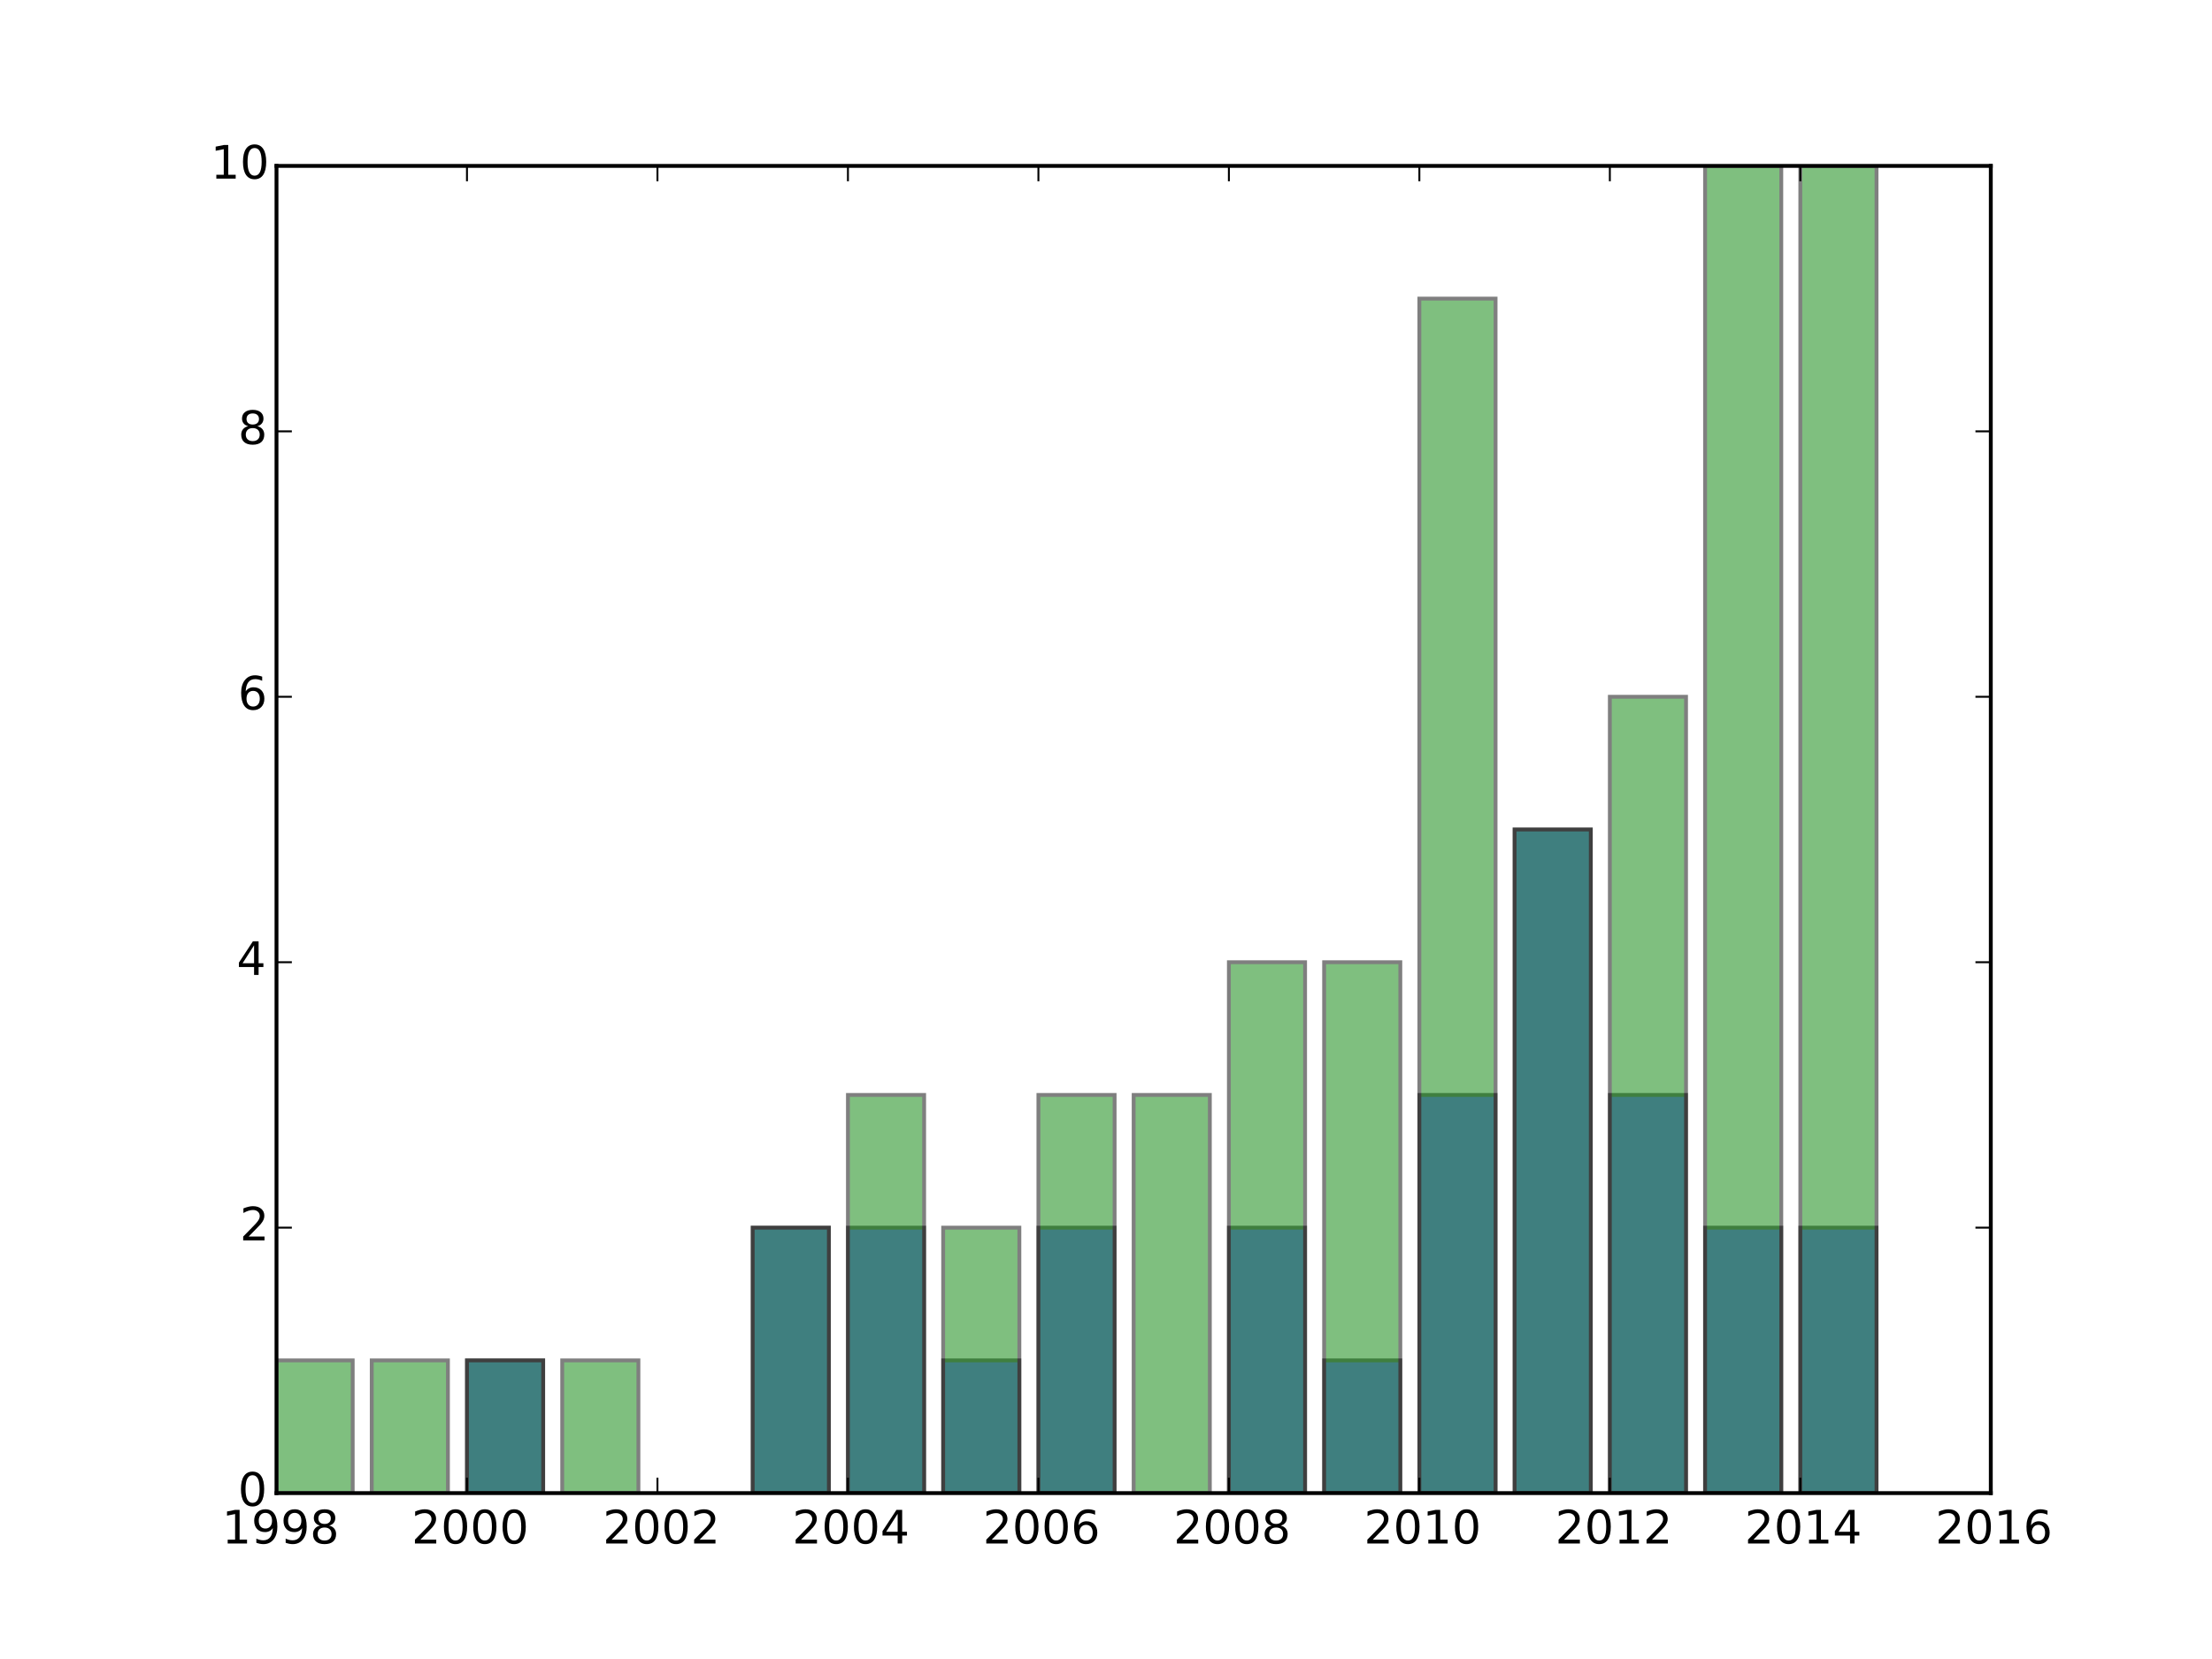
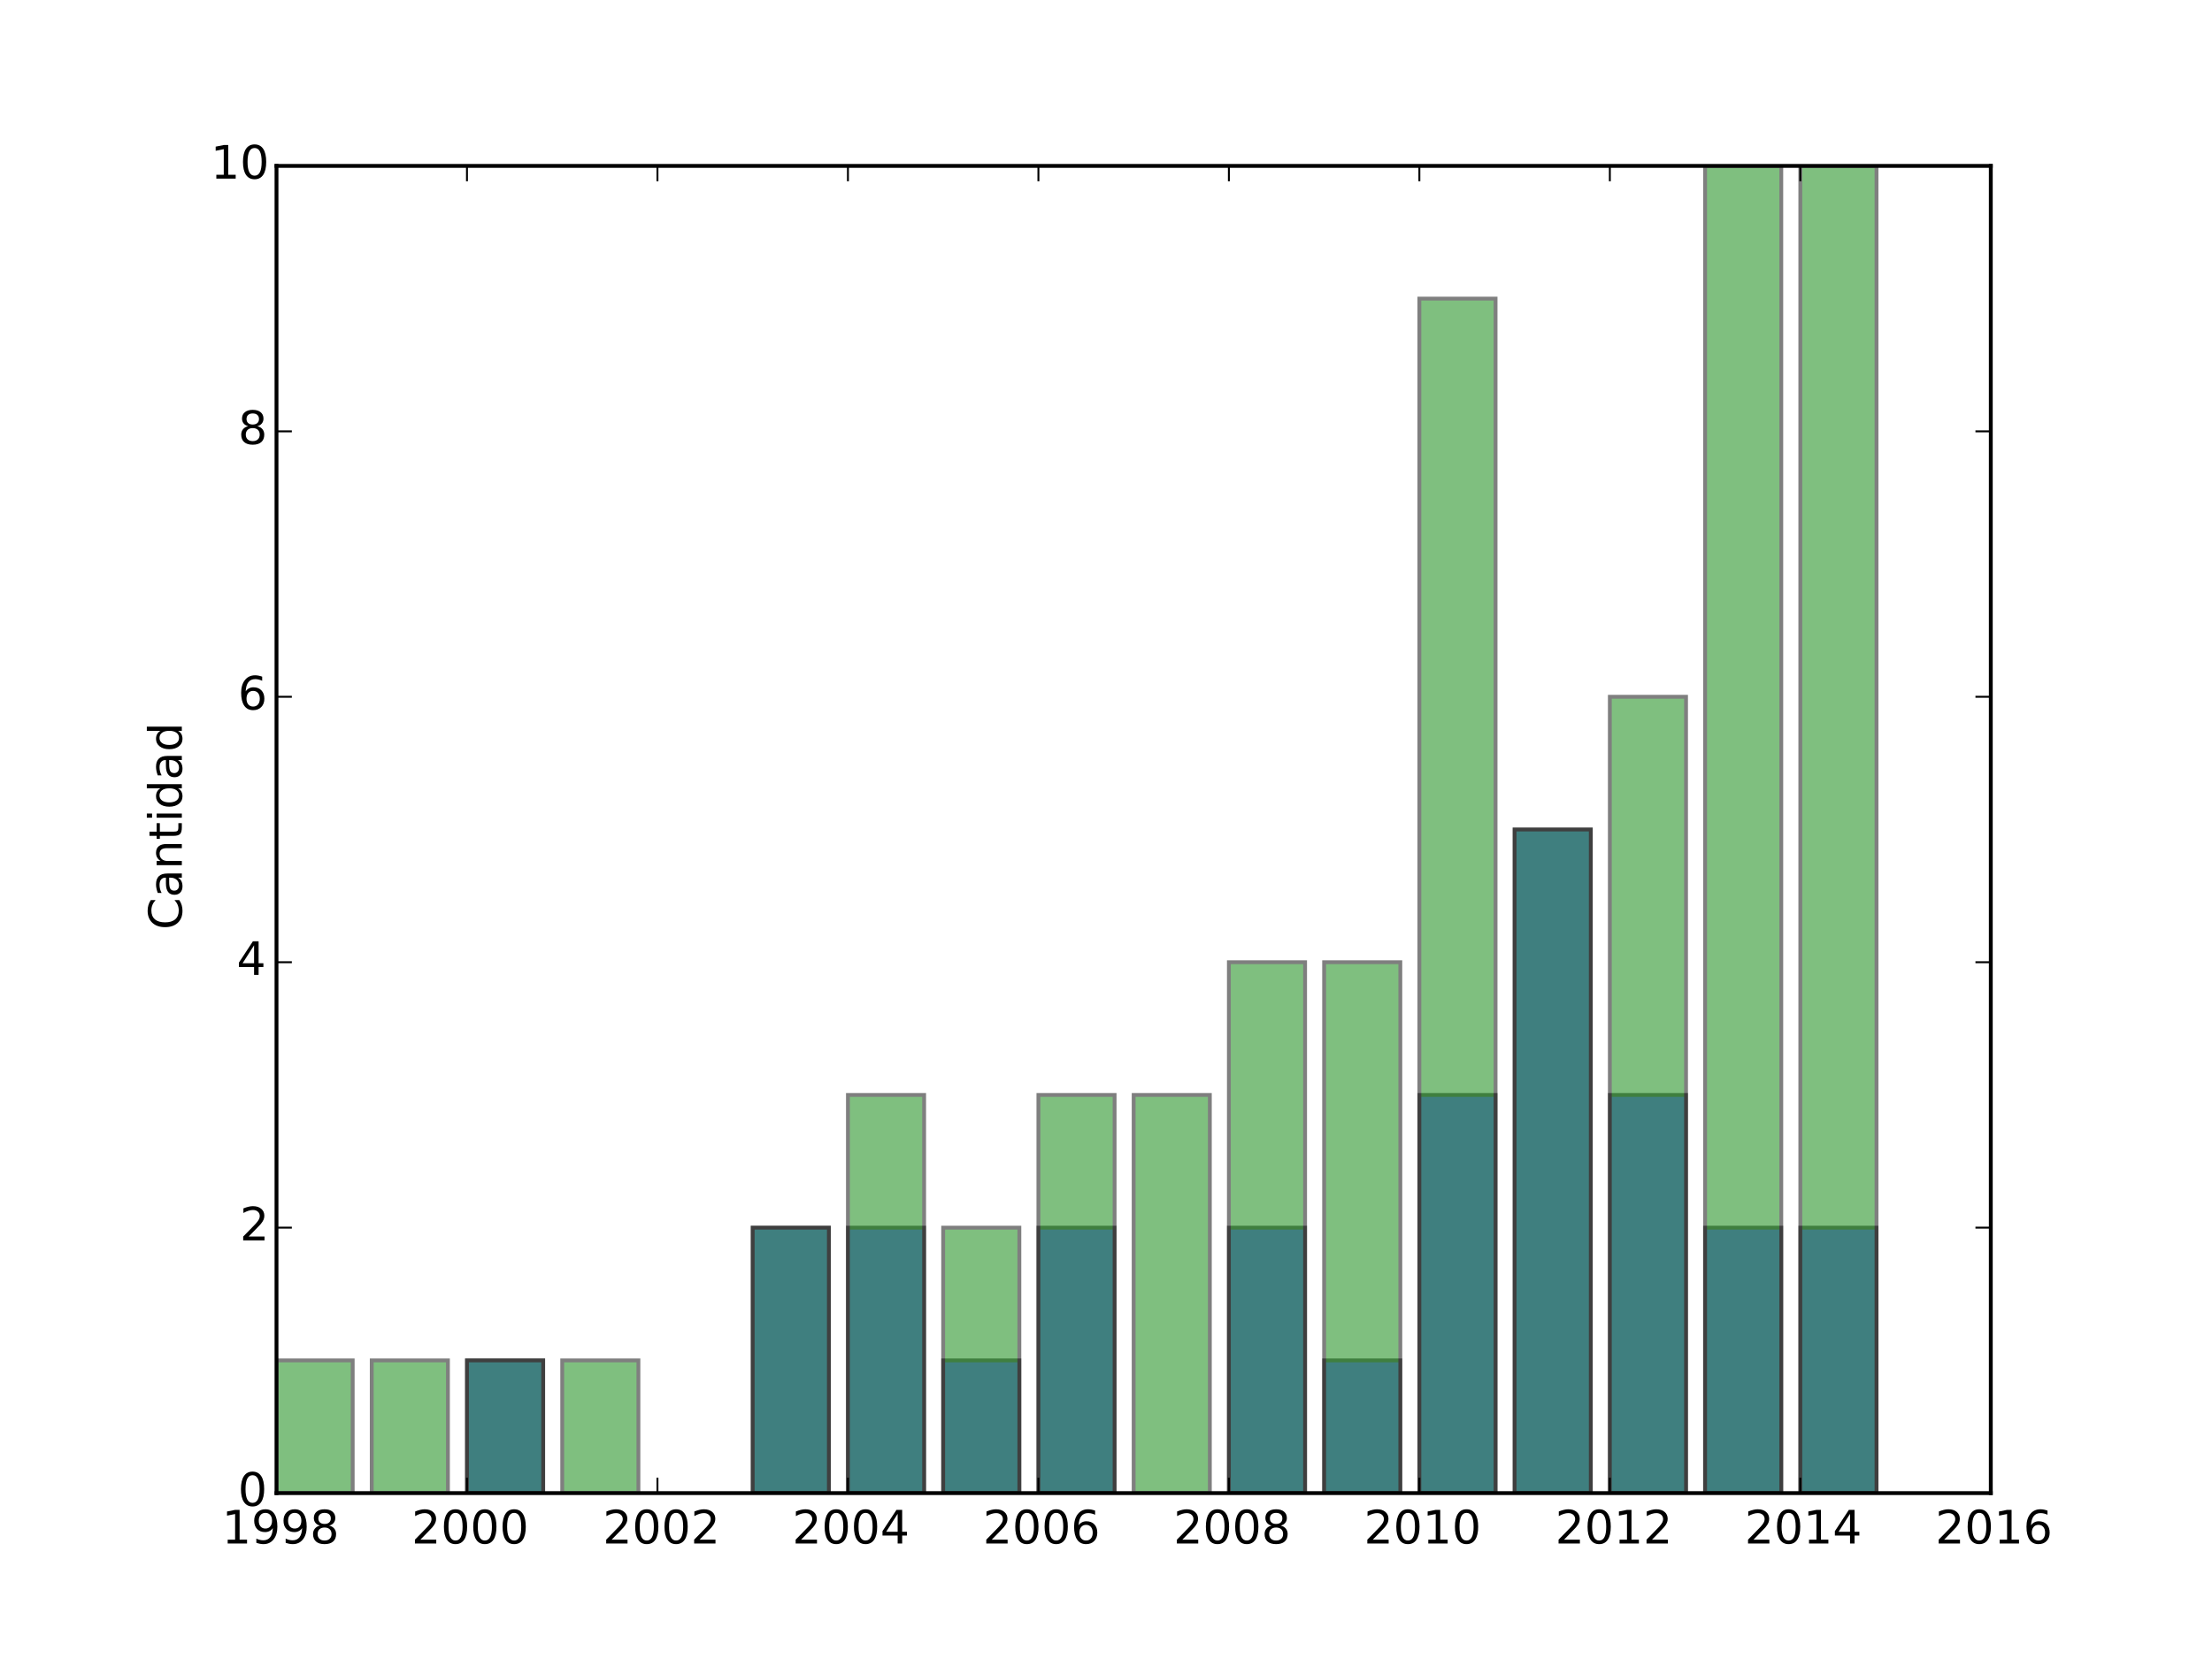
<svg xmlns="http://www.w3.org/2000/svg" xmlns:xlink="http://www.w3.org/1999/xlink" height="432pt" version="1.1" viewBox="0 0 576 432" width="576pt">
  <defs>
    <style type="text/css">
*{stroke-linecap:butt;stroke-linejoin:round;}
  </style>
  </defs>
  <g id="figure_1">
    <g id="patch_1">
      <path d=" M0 432 L576 432 L576 0 L0 0 z " style="fill:#ffffff;" />
    </g>
    <g id="axes_1">
      <g id="patch_2">
        <path d=" M72 388.8 L518.4 388.8 L518.4 43.2 L72 43.2 z " style="fill:#ffffff;" />
      </g>
      <g id="patch_3">
        <path clip-path="url(#p7ff5b81e1d)" d=" M121.6 388.8 L141.44 388.8 L141.44 354.24 L121.6 354.24 z " style="fill:#0000ff;opacity:0.5;stroke:#000000;stroke-linejoin:miter;" />
      </g>
      <g id="patch_4">
        <path clip-path="url(#p7ff5b81e1d)" d=" M196 388.8 L215.84 388.8 L215.84 319.68 L196 319.68 z " style="fill:#0000ff;opacity:0.5;stroke:#000000;stroke-linejoin:miter;" />
      </g>
      <g id="patch_5">
        <path clip-path="url(#p7ff5b81e1d)" d=" M220.8 388.8 L240.64 388.8 L240.64 319.68 L220.8 319.68 z " style="fill:#0000ff;opacity:0.5;stroke:#000000;stroke-linejoin:miter;" />
      </g>
      <g id="patch_6">
        <path clip-path="url(#p7ff5b81e1d)" d=" M245.6 388.8 L265.44 388.8 L265.44 354.24 L245.6 354.24 z " style="fill:#0000ff;opacity:0.5;stroke:#000000;stroke-linejoin:miter;" />
      </g>
      <g id="patch_7">
        <path clip-path="url(#p7ff5b81e1d)" d=" M270.4 388.8 L290.24 388.8 L290.24 319.68 L270.4 319.68 z " style="fill:#0000ff;opacity:0.5;stroke:#000000;stroke-linejoin:miter;" />
      </g>
      <g id="patch_8">
        <path clip-path="url(#p7ff5b81e1d)" d=" M320 388.8 L339.84 388.8 L339.84 319.68 L320 319.68 z " style="fill:#0000ff;opacity:0.5;stroke:#000000;stroke-linejoin:miter;" />
      </g>
      <g id="patch_9">
        <path clip-path="url(#p7ff5b81e1d)" d=" M344.8 388.8 L364.64 388.8 L364.64 354.24 L344.8 354.24 z " style="fill:#0000ff;opacity:0.5;stroke:#000000;stroke-linejoin:miter;" />
      </g>
      <g id="patch_10">
        <path clip-path="url(#p7ff5b81e1d)" d=" M369.6 388.8 L389.44 388.8 L389.44 285.12 L369.6 285.12 z " style="fill:#0000ff;opacity:0.5;stroke:#000000;stroke-linejoin:miter;" />
      </g>
      <g id="patch_11">
        <path clip-path="url(#p7ff5b81e1d)" d=" M394.4 388.8 L414.24 388.8 L414.24 216 L394.4 216 z " style="fill:#0000ff;opacity:0.5;stroke:#000000;stroke-linejoin:miter;" />
      </g>
      <g id="patch_12">
        <path clip-path="url(#p7ff5b81e1d)" d=" M419.2 388.8 L439.04 388.8 L439.04 285.12 L419.2 285.12 z " style="fill:#0000ff;opacity:0.5;stroke:#000000;stroke-linejoin:miter;" />
      </g>
      <g id="patch_13">
        <path clip-path="url(#p7ff5b81e1d)" d=" M444 388.8 L463.84 388.8 L463.84 319.68 L444 319.68 z " style="fill:#0000ff;opacity:0.5;stroke:#000000;stroke-linejoin:miter;" />
      </g>
      <g id="patch_14">
        <path clip-path="url(#p7ff5b81e1d)" d=" M468.8 388.8 L488.64 388.8 L488.64 319.68 L468.8 319.68 z " style="fill:#0000ff;opacity:0.5;stroke:#000000;stroke-linejoin:miter;" />
      </g>
      <g id="patch_15">
        <path clip-path="url(#p7ff5b81e1d)" d=" M72 388.8 L91.84 388.8 L91.84 354.24 L72 354.24 z " style="fill:#008000;opacity:0.5;stroke:#000000;stroke-linejoin:miter;" />
      </g>
      <g id="patch_16">
        <path clip-path="url(#p7ff5b81e1d)" d=" M96.8 388.8 L116.64 388.8 L116.64 354.24 L96.8 354.24 z " style="fill:#008000;opacity:0.5;stroke:#000000;stroke-linejoin:miter;" />
      </g>
      <g id="patch_17">
        <path clip-path="url(#p7ff5b81e1d)" d=" M121.6 388.8 L141.44 388.8 L141.44 354.24 L121.6 354.24 z " style="fill:#008000;opacity:0.5;stroke:#000000;stroke-linejoin:miter;" />
      </g>
      <g id="patch_18">
        <path clip-path="url(#p7ff5b81e1d)" d=" M146.4 388.8 L166.24 388.8 L166.24 354.24 L146.4 354.24 z " style="fill:#008000;opacity:0.5;stroke:#000000;stroke-linejoin:miter;" />
      </g>
      <g id="patch_19">
        <path clip-path="url(#p7ff5b81e1d)" d=" M196 388.8 L215.84 388.8 L215.84 319.68 L196 319.68 z " style="fill:#008000;opacity:0.5;stroke:#000000;stroke-linejoin:miter;" />
      </g>
      <g id="patch_20">
        <path clip-path="url(#p7ff5b81e1d)" d=" M220.8 388.8 L240.64 388.8 L240.64 285.12 L220.8 285.12 z " style="fill:#008000;opacity:0.5;stroke:#000000;stroke-linejoin:miter;" />
      </g>
      <g id="patch_21">
        <path clip-path="url(#p7ff5b81e1d)" d=" M245.6 388.8 L265.44 388.8 L265.44 319.68 L245.6 319.68 z " style="fill:#008000;opacity:0.5;stroke:#000000;stroke-linejoin:miter;" />
      </g>
      <g id="patch_22">
        <path clip-path="url(#p7ff5b81e1d)" d=" M270.4 388.8 L290.24 388.8 L290.24 285.12 L270.4 285.12 z " style="fill:#008000;opacity:0.5;stroke:#000000;stroke-linejoin:miter;" />
      </g>
      <g id="patch_23">
        <path clip-path="url(#p7ff5b81e1d)" d=" M295.2 388.8 L315.04 388.8 L315.04 285.12 L295.2 285.12 z " style="fill:#008000;opacity:0.5;stroke:#000000;stroke-linejoin:miter;" />
      </g>
      <g id="patch_24">
        <path clip-path="url(#p7ff5b81e1d)" d=" M320 388.8 L339.84 388.8 L339.84 250.56 L320 250.56 z " style="fill:#008000;opacity:0.5;stroke:#000000;stroke-linejoin:miter;" />
      </g>
      <g id="patch_25">
        <path clip-path="url(#p7ff5b81e1d)" d=" M344.8 388.8 L364.64 388.8 L364.64 250.56 L344.8 250.56 z " style="fill:#008000;opacity:0.5;stroke:#000000;stroke-linejoin:miter;" />
      </g>
      <g id="patch_26">
        <path clip-path="url(#p7ff5b81e1d)" d=" M369.6 388.8 L389.44 388.8 L389.44 77.76 L369.6 77.76 z " style="fill:#008000;opacity:0.5;stroke:#000000;stroke-linejoin:miter;" />
      </g>
      <g id="patch_27">
        <path clip-path="url(#p7ff5b81e1d)" d=" M394.4 388.8 L414.24 388.8 L414.24 216 L394.4 216 z " style="fill:#008000;opacity:0.5;stroke:#000000;stroke-linejoin:miter;" />
      </g>
      <g id="patch_28">
        <path clip-path="url(#p7ff5b81e1d)" d=" M419.2 388.8 L439.04 388.8 L439.04 181.44 L419.2 181.44 z " style="fill:#008000;opacity:0.5;stroke:#000000;stroke-linejoin:miter;" />
      </g>
      <g id="patch_29">
        <path clip-path="url(#p7ff5b81e1d)" d=" M444 388.8 L463.84 388.8 L463.84 43.2 L444 43.2 z " style="fill:#008000;opacity:0.5;stroke:#000000;stroke-linejoin:miter;" />
      </g>
      <g id="patch_30">
        <path clip-path="url(#p7ff5b81e1d)" d=" M468.8 388.8 L488.64 388.8 L488.64 43.2 L468.8 43.2 z " style="fill:#008000;opacity:0.5;stroke:#000000;stroke-linejoin:miter;" />
      </g>
      <g id="patch_31">
        <path d=" M72 388.8 L518.4 388.8" style="fill:none;stroke:#000000;stroke-linecap:square;stroke-linejoin:miter;" />
      </g>
      <g id="patch_32">
+         <path d=" M518.4 388.8 L518.4 43.2" style="fill:none;stroke:#000000;stroke-linecap:square;stroke-linejoin:miter;" />
+       </g>
+       <g id="patch_33">
        <path d=" M72 388.8 L72 43.2" style="fill:none;stroke:#000000;stroke-linecap:square;stroke-linejoin:miter;" />
-       </g>
-       <g id="patch_33">
-         <path d=" M518.4 388.8 L518.4 43.2" style="fill:none;stroke:#000000;stroke-linecap:square;stroke-linejoin:miter;" />
      </g>
      <g id="patch_34">
        <path d=" M72 43.2 L518.4 43.2" style="fill:none;stroke:#000000;stroke-linecap:square;stroke-linejoin:miter;" />
      </g>
      <g id="matplotlib.axis_1">
        <g id="xtick_1">
          <g id="line2d_1">
            <defs>
              <path d=" M0 0 L0 -4" id="mc7db9fdffb" style="stroke:#000000;stroke-width:0.5;" />
            </defs>
            <g>
              <use style="stroke:#000000;stroke-width:0.5;" x="72.0" xlink:href="#mc7db9fdffb" y="388.8" />
            </g>
          </g>
          <g id="line2d_2">
            <defs>
              <path d=" M0 0 L0 4" id="m5a7d422ac3" style="stroke:#000000;stroke-width:0.5;" />
            </defs>
            <g>
              <use style="stroke:#000000;stroke-width:0.5;" x="72.0" xlink:href="#m5a7d422ac3" y="43.2" />
            </g>
          </g>
          <g id="text_1">
            <defs>
+               <path d=" M31.781 34.625 Q24.75 34.625 20.719 30.859 Q16.703 27.094 16.703 20.516 Q16.703 13.922 20.719 10.156 Q24.75 6.391 31.781 6.391 Q38.812 6.391 42.859 10.172 Q46.922 13.969 46.922 20.516 Q46.922 27.094 42.891 30.859 Q38.875 34.625 31.781 34.625 M21.922 38.812 Q15.578 40.375 12.031 44.719 Q8.5 49.078 8.5 55.328 Q8.5 64.062 14.719 69.141 Q20.953 74.219 31.781 74.219 Q42.672 74.219 48.875 69.141 Q55.078 64.062 55.078 55.328 Q55.078 49.078 51.531 44.719 Q48 40.375 41.703 38.812 Q48.828 37.156 52.797 32.312 Q56.781 27.484 56.781 20.516 Q56.781 9.906 50.312 4.234 Q43.844 -1.422 31.781 -1.422 Q19.734 -1.422 13.25 4.234 Q6.781 9.906 6.781 20.516 Q6.781 27.484 10.781 32.312 Q14.797 37.156 21.922 38.812 M18.312 54.391 Q18.312 48.734 21.844 45.562 Q25.391 42.391 31.781 42.391 Q38.141 42.391 41.719 45.562 Q45.312 48.734 45.312 54.391 Q45.312 60.062 41.719 63.234 Q38.141 66.406 31.781 66.406 Q25.391 66.406 21.844 63.234 Q18.312 60.062 18.312 54.391" id="BitstreamVeraSans-Roman-38" />
+               <path d=" M10.984 1.516 L10.984 10.5 Q14.703 8.734 18.5 7.812 Q22.312 6.891 25.984 6.891 Q35.75 6.891 40.891 13.453 Q46.047 20.016 46.781 33.406 Q43.953 29.203 39.594 26.953 Q35.25 24.703 29.984 24.703 Q19.047 24.703 12.672 31.312 Q6.297 37.938 6.297 49.422 Q6.297 60.641 12.938 67.422 Q19.578 74.219 30.609 74.219 Q43.266 74.219 49.922 64.516 Q56.594 54.828 56.594 36.375 Q56.594 19.141 48.406 8.859 Q40.234 -1.422 26.422 -1.422 Q22.703 -1.422 18.891 -0.688 Q15.094 0.047 10.984 1.516 M30.609 32.422 Q37.25 32.422 41.125 36.953 Q45.016 41.5 45.016 49.422 Q45.016 57.281 41.125 61.844 Q37.25 66.406 30.609 66.406 Q23.969 66.406 20.094 61.844 Q16.219 57.281 16.219 49.422 Q16.219 41.5 20.094 36.953 Q23.969 32.422 30.609 32.422" id="BitstreamVeraSans-Roman-39" />
              <path d=" M12.406 8.297 L28.516 8.297 L28.516 63.922 L10.984 60.406 L10.984 69.391 L28.422 72.906 L38.281 72.906 L38.281 8.297 L54.391 8.297 L54.391 0 L12.406 0 z " id="BitstreamVeraSans-Roman-31" />
-               <path d=" M10.984 1.516 L10.984 10.5 Q14.703 8.734 18.5 7.812 Q22.312 6.891 25.984 6.891 Q35.75 6.891 40.891 13.453 Q46.047 20.016 46.781 33.406 Q43.953 29.203 39.594 26.953 Q35.25 24.703 29.984 24.703 Q19.047 24.703 12.672 31.312 Q6.297 37.938 6.297 49.422 Q6.297 60.641 12.938 67.422 Q19.578 74.219 30.609 74.219 Q43.266 74.219 49.922 64.516 Q56.594 54.828 56.594 36.375 Q56.594 19.141 48.406 8.859 Q40.234 -1.422 26.422 -1.422 Q22.703 -1.422 18.891 -0.688 Q15.094 0.047 10.984 1.516 M30.609 32.422 Q37.25 32.422 41.125 36.953 Q45.016 41.5 45.016 49.422 Q45.016 57.281 41.125 61.844 Q37.25 66.406 30.609 66.406 Q23.969 66.406 20.094 61.844 Q16.219 57.281 16.219 49.422 Q16.219 41.5 20.094 36.953 Q23.969 32.422 30.609 32.422" id="BitstreamVeraSans-Roman-39" />
-               <path d=" M31.781 34.625 Q24.75 34.625 20.719 30.859 Q16.703 27.094 16.703 20.516 Q16.703 13.922 20.719 10.156 Q24.75 6.391 31.781 6.391 Q38.812 6.391 42.859 10.172 Q46.922 13.969 46.922 20.516 Q46.922 27.094 42.891 30.859 Q38.875 34.625 31.781 34.625 M21.922 38.812 Q15.578 40.375 12.031 44.719 Q8.5 49.078 8.5 55.328 Q8.5 64.062 14.719 69.141 Q20.953 74.219 31.781 74.219 Q42.672 74.219 48.875 69.141 Q55.078 64.062 55.078 55.328 Q55.078 49.078 51.531 44.719 Q48 40.375 41.703 38.812 Q48.828 37.156 52.797 32.312 Q56.781 27.484 56.781 20.516 Q56.781 9.906 50.312 4.234 Q43.844 -1.422 31.781 -1.422 Q19.734 -1.422 13.25 4.234 Q6.781 9.906 6.781 20.516 Q6.781 27.484 10.781 32.312 Q14.797 37.156 21.922 38.812 M18.312 54.391 Q18.312 48.734 21.844 45.562 Q25.391 42.391 31.781 42.391 Q38.141 42.391 41.719 45.562 Q45.312 48.734 45.312 54.391 Q45.312 60.062 41.719 63.234 Q38.141 66.406 31.781 66.406 Q25.391 66.406 21.844 63.234 Q18.312 60.062 18.312 54.391" id="BitstreamVeraSans-Roman-38" />
            </defs>
            <g transform="translate(57.79969 401.9181)scale(0.12 -0.12)">
              <use xlink:href="#BitstreamVeraSans-Roman-31" />
              <use x="63.623" xlink:href="#BitstreamVeraSans-Roman-39" />
              <use x="127.246" xlink:href="#BitstreamVeraSans-Roman-39" />
              <use x="190.869" xlink:href="#BitstreamVeraSans-Roman-38" />
            </g>
          </g>
        </g>
        <g id="xtick_2">
          <g id="line2d_3">
            <g>
              <use style="stroke:#000000;stroke-width:0.5;" x="121.6" xlink:href="#mc7db9fdffb" y="388.8" />
            </g>
          </g>
          <g id="line2d_4">
            <g>
              <use style="stroke:#000000;stroke-width:0.5;" x="121.6" xlink:href="#m5a7d422ac3" y="43.2" />
            </g>
          </g>
          <g id="text_2">
            <defs>
              <path d=" M19.188 8.297 L53.609 8.297 L53.609 0 L7.328 0 L7.328 8.297 Q12.938 14.109 22.625 23.891 Q32.328 33.688 34.812 36.531 Q39.547 41.844 41.422 45.531 Q43.312 49.219 43.312 52.781 Q43.312 58.594 39.234 62.25 Q35.156 65.922 28.609 65.922 Q23.969 65.922 18.812 64.312 Q13.672 62.703 7.812 59.422 L7.812 69.391 Q13.766 71.781 18.938 73 Q24.125 74.219 28.422 74.219 Q39.75 74.219 46.484 68.547 Q53.219 62.891 53.219 53.422 Q53.219 48.922 51.531 44.891 Q49.859 40.875 45.406 35.406 Q44.188 33.984 37.641 27.219 Q31.109 20.453 19.188 8.297" id="BitstreamVeraSans-Roman-32" />
              <path d=" M31.781 66.406 Q24.172 66.406 20.328 58.906 Q16.5 51.422 16.5 36.375 Q16.5 21.391 20.328 13.891 Q24.172 6.391 31.781 6.391 Q39.453 6.391 43.281 13.891 Q47.125 21.391 47.125 36.375 Q47.125 51.422 43.281 58.906 Q39.453 66.406 31.781 66.406 M31.781 74.219 Q44.047 74.219 50.516 64.516 Q56.984 54.828 56.984 36.375 Q56.984 17.969 50.516 8.266 Q44.047 -1.422 31.781 -1.422 Q19.531 -1.422 13.062 8.266 Q6.594 17.969 6.594 36.375 Q6.594 54.828 13.062 64.516 Q19.531 74.219 31.781 74.219" id="BitstreamVeraSans-Roman-30" />
            </defs>
            <g transform="translate(107.1681 401.9181)scale(0.12 -0.12)">
              <use xlink:href="#BitstreamVeraSans-Roman-32" />
              <use x="63.623" xlink:href="#BitstreamVeraSans-Roman-30" />
              <use x="127.246" xlink:href="#BitstreamVeraSans-Roman-30" />
              <use x="190.869" xlink:href="#BitstreamVeraSans-Roman-30" />
            </g>
          </g>
        </g>
        <g id="xtick_3">
          <g id="line2d_5">
            <g>
              <use style="stroke:#000000;stroke-width:0.5;" x="171.2" xlink:href="#mc7db9fdffb" y="388.8" />
            </g>
          </g>
          <g id="line2d_6">
            <g>
              <use style="stroke:#000000;stroke-width:0.5;" x="171.2" xlink:href="#m5a7d422ac3" y="43.2" />
            </g>
          </g>
          <g id="text_3">
            <g transform="translate(156.9706 401.9181)scale(0.12 -0.12)">
              <use xlink:href="#BitstreamVeraSans-Roman-32" />
              <use x="63.623" xlink:href="#BitstreamVeraSans-Roman-30" />
              <use x="127.246" xlink:href="#BitstreamVeraSans-Roman-30" />
              <use x="190.869" xlink:href="#BitstreamVeraSans-Roman-32" />
            </g>
          </g>
        </g>
        <g id="xtick_4">
          <g id="line2d_7">
            <g>
              <use style="stroke:#000000;stroke-width:0.5;" x="220.8" xlink:href="#mc7db9fdffb" y="388.8" />
            </g>
          </g>
          <g id="line2d_8">
            <g>
              <use style="stroke:#000000;stroke-width:0.5;" x="220.8" xlink:href="#m5a7d422ac3" y="43.2" />
            </g>
          </g>
          <g id="text_4">
            <defs>
              <path d=" M37.797 64.312 L12.891 25.391 L37.797 25.391 z  M35.203 72.906 L47.609 72.906 L47.609 25.391 L58.016 25.391 L58.016 17.188 L47.609 17.188 L47.609 0 L37.797 0 L37.797 17.188 L4.891 17.188 L4.891 26.703 z " id="BitstreamVeraSans-Roman-34" />
            </defs>
            <g transform="translate(206.3063 401.9181)scale(0.12 -0.12)">
              <use xlink:href="#BitstreamVeraSans-Roman-32" />
              <use x="63.623" xlink:href="#BitstreamVeraSans-Roman-30" />
              <use x="127.246" xlink:href="#BitstreamVeraSans-Roman-30" />
              <use x="190.869" xlink:href="#BitstreamVeraSans-Roman-34" />
            </g>
          </g>
        </g>
        <g id="xtick_5">
          <g id="line2d_9">
            <g>
              <use style="stroke:#000000;stroke-width:0.5;" x="270.4" xlink:href="#mc7db9fdffb" y="388.8" />
            </g>
          </g>
          <g id="line2d_10">
            <g>
              <use style="stroke:#000000;stroke-width:0.5;" x="270.4" xlink:href="#m5a7d422ac3" y="43.2" />
            </g>
          </g>
          <g id="text_5">
            <defs>
              <path d=" M33.016 40.375 Q26.375 40.375 22.484 35.828 Q18.609 31.297 18.609 23.391 Q18.609 15.531 22.484 10.953 Q26.375 6.391 33.016 6.391 Q39.656 6.391 43.531 10.953 Q47.406 15.531 47.406 23.391 Q47.406 31.297 43.531 35.828 Q39.656 40.375 33.016 40.375 M52.594 71.297 L52.594 62.312 Q48.875 64.062 45.094 64.984 Q41.312 65.922 37.594 65.922 Q27.828 65.922 22.672 59.328 Q17.531 52.734 16.797 39.406 Q19.672 43.656 24.016 45.922 Q28.375 48.188 33.594 48.188 Q44.578 48.188 50.953 41.516 Q57.328 34.859 57.328 23.391 Q57.328 12.156 50.688 5.359 Q44.047 -1.422 33.016 -1.422 Q20.359 -1.422 13.672 8.266 Q6.984 17.969 6.984 36.375 Q6.984 53.656 15.188 63.938 Q23.391 74.219 37.203 74.219 Q40.922 74.219 44.703 73.484 Q48.484 72.75 52.594 71.297" id="BitstreamVeraSans-Roman-36" />
            </defs>
            <g transform="translate(255.9475 401.9181)scale(0.12 -0.12)">
              <use xlink:href="#BitstreamVeraSans-Roman-32" />
              <use x="63.623" xlink:href="#BitstreamVeraSans-Roman-30" />
              <use x="127.246" xlink:href="#BitstreamVeraSans-Roman-30" />
              <use x="190.869" xlink:href="#BitstreamVeraSans-Roman-36" />
            </g>
          </g>
        </g>
        <g id="xtick_6">
          <g id="line2d_11">
            <g>
              <use style="stroke:#000000;stroke-width:0.5;" x="320.0" xlink:href="#mc7db9fdffb" y="388.8" />
            </g>
          </g>
          <g id="line2d_12">
            <g>
              <use style="stroke:#000000;stroke-width:0.5;" x="320.0" xlink:href="#m5a7d422ac3" y="43.2" />
            </g>
          </g>
          <g id="text_6">
            <g transform="translate(305.5803 401.9181)scale(0.12 -0.12)">
              <use xlink:href="#BitstreamVeraSans-Roman-32" />
              <use x="63.623" xlink:href="#BitstreamVeraSans-Roman-30" />
              <use x="127.246" xlink:href="#BitstreamVeraSans-Roman-30" />
              <use x="190.869" xlink:href="#BitstreamVeraSans-Roman-38" />
            </g>
          </g>
        </g>
        <g id="xtick_7">
          <g id="line2d_13">
            <g>
              <use style="stroke:#000000;stroke-width:0.5;" x="369.6" xlink:href="#mc7db9fdffb" y="388.8" />
            </g>
          </g>
          <g id="line2d_14">
            <g>
              <use style="stroke:#000000;stroke-width:0.5;" x="369.6" xlink:href="#m5a7d422ac3" y="43.2" />
            </g>
          </g>
          <g id="text_7">
            <g transform="translate(355.1681 401.9181)scale(0.12 -0.12)">
              <use xlink:href="#BitstreamVeraSans-Roman-32" />
              <use x="63.623" xlink:href="#BitstreamVeraSans-Roman-30" />
              <use x="127.246" xlink:href="#BitstreamVeraSans-Roman-31" />
              <use x="190.869" xlink:href="#BitstreamVeraSans-Roman-30" />
            </g>
          </g>
        </g>
        <g id="xtick_8">
          <g id="line2d_15">
            <g>
              <use style="stroke:#000000;stroke-width:0.5;" x="419.2" xlink:href="#mc7db9fdffb" y="388.8" />
            </g>
          </g>
          <g id="line2d_16">
            <g>
              <use style="stroke:#000000;stroke-width:0.5;" x="419.2" xlink:href="#m5a7d422ac3" y="43.2" />
            </g>
          </g>
          <g id="text_8">
            <g transform="translate(404.9706 401.9181)scale(0.12 -0.12)">
              <use xlink:href="#BitstreamVeraSans-Roman-32" />
              <use x="63.623" xlink:href="#BitstreamVeraSans-Roman-30" />
              <use x="127.246" xlink:href="#BitstreamVeraSans-Roman-31" />
              <use x="190.869" xlink:href="#BitstreamVeraSans-Roman-32" />
            </g>
          </g>
        </g>
        <g id="xtick_9">
          <g id="line2d_17">
            <g>
              <use style="stroke:#000000;stroke-width:0.5;" x="468.8" xlink:href="#mc7db9fdffb" y="388.8" />
            </g>
          </g>
          <g id="line2d_18">
            <g>
              <use style="stroke:#000000;stroke-width:0.5;" x="468.8" xlink:href="#m5a7d422ac3" y="43.2" />
            </g>
          </g>
          <g id="text_9">
            <g transform="translate(454.3062 401.9181)scale(0.12 -0.12)">
              <use xlink:href="#BitstreamVeraSans-Roman-32" />
              <use x="63.623" xlink:href="#BitstreamVeraSans-Roman-30" />
              <use x="127.246" xlink:href="#BitstreamVeraSans-Roman-31" />
              <use x="190.869" xlink:href="#BitstreamVeraSans-Roman-34" />
            </g>
          </g>
        </g>
        <g id="xtick_10">
          <g id="line2d_19">
            <g>
              <use style="stroke:#000000;stroke-width:0.5;" x="518.4" xlink:href="#mc7db9fdffb" y="388.8" />
            </g>
          </g>
          <g id="line2d_20">
            <g>
              <use style="stroke:#000000;stroke-width:0.5;" x="518.4" xlink:href="#m5a7d422ac3" y="43.2" />
            </g>
          </g>
          <g id="text_10">
            <g transform="translate(503.9475 401.9181)scale(0.12 -0.12)">
              <use xlink:href="#BitstreamVeraSans-Roman-32" />
              <use x="63.623" xlink:href="#BitstreamVeraSans-Roman-30" />
              <use x="127.246" xlink:href="#BitstreamVeraSans-Roman-31" />
              <use x="190.869" xlink:href="#BitstreamVeraSans-Roman-36" />
            </g>
          </g>
        </g>
      </g>
      <g id="matplotlib.axis_2">
        <g id="ytick_1">
          <g id="line2d_21">
            <defs>
              <path d=" M0 0 L4 0" id="md7965d1ba0" style="stroke:#000000;stroke-width:0.5;" />
            </defs>
            <g>
              <use style="stroke:#000000;stroke-width:0.5;" x="72.0" xlink:href="#md7965d1ba0" y="388.8" />
            </g>
          </g>
          <g id="line2d_22">
            <defs>
              <path d=" M0 0 L-4 0" id="md9a1c1a7cd" style="stroke:#000000;stroke-width:0.5;" />
            </defs>
            <g>
              <use style="stroke:#000000;stroke-width:0.5;" x="518.4" xlink:href="#md9a1c1a7cd" y="388.8" />
            </g>
          </g>
          <g id="text_11">
            <g transform="translate(61.95312 392.1112)scale(0.12 -0.12)">
              <use xlink:href="#BitstreamVeraSans-Roman-30" />
            </g>
          </g>
        </g>
        <g id="ytick_2">
          <g id="line2d_23">
            <g>
              <use style="stroke:#000000;stroke-width:0.5;" x="72.0" xlink:href="#md7965d1ba0" y="319.68" />
            </g>
          </g>
          <g id="line2d_24">
            <g>
              <use style="stroke:#000000;stroke-width:0.5;" x="518.4" xlink:href="#md9a1c1a7cd" y="319.68" />
            </g>
          </g>
          <g id="text_12">
            <g transform="translate(62.44625 322.9912)scale(0.12 -0.12)">
              <use xlink:href="#BitstreamVeraSans-Roman-32" />
            </g>
          </g>
        </g>
        <g id="ytick_3">
          <g id="line2d_25">
            <g>
              <use style="stroke:#000000;stroke-width:0.5;" x="72.0" xlink:href="#md7965d1ba0" y="250.56" />
            </g>
          </g>
          <g id="line2d_26">
            <g>
              <use style="stroke:#000000;stroke-width:0.5;" x="518.4" xlink:href="#md9a1c1a7cd" y="250.56" />
            </g>
          </g>
          <g id="text_13">
            <g transform="translate(61.625 253.8713)scale(0.12 -0.12)">
              <use xlink:href="#BitstreamVeraSans-Roman-34" />
            </g>
          </g>
        </g>
        <g id="ytick_4">
          <g id="line2d_27">
            <g>
              <use style="stroke:#000000;stroke-width:0.5;" x="72.0" xlink:href="#md7965d1ba0" y="181.44" />
            </g>
          </g>
          <g id="line2d_28">
            <g>
              <use style="stroke:#000000;stroke-width:0.5;" x="518.4" xlink:href="#md9a1c1a7cd" y="181.44" />
            </g>
          </g>
          <g id="text_14">
            <g transform="translate(61.95875 184.7512)scale(0.12 -0.12)">
              <use xlink:href="#BitstreamVeraSans-Roman-36" />
            </g>
          </g>
        </g>
        <g id="ytick_5">
          <g id="line2d_29">
            <g>
              <use style="stroke:#000000;stroke-width:0.5;" x="72.0" xlink:href="#md7965d1ba0" y="112.32" />
            </g>
          </g>
          <g id="line2d_30">
            <g>
              <use style="stroke:#000000;stroke-width:0.5;" x="518.4" xlink:href="#md9a1c1a7cd" y="112.32" />
            </g>
          </g>
          <g id="text_15">
            <g transform="translate(62.0 115.6312)scale(0.12 -0.12)">
              <use xlink:href="#BitstreamVeraSans-Roman-38" />
            </g>
          </g>
        </g>
        <g id="ytick_6">
          <g id="line2d_31">
            <g>
              <use style="stroke:#000000;stroke-width:0.5;" x="72.0" xlink:href="#md7965d1ba0" y="43.2" />
            </g>
          </g>
          <g id="line2d_32">
            <g>
              <use style="stroke:#000000;stroke-width:0.5;" x="518.4" xlink:href="#md9a1c1a7cd" y="43.2" />
            </g>
          </g>
          <g id="text_16">
            <g transform="translate(54.845 46.51125)scale(0.12 -0.12)">
              <use xlink:href="#BitstreamVeraSans-Roman-31" />
              <use x="63.623" xlink:href="#BitstreamVeraSans-Roman-30" />
            </g>
+           </g>
+         </g>
+         <g id="text_17">
+           <defs>
+             <path d=" M45.406 46.391 L45.406 75.984 L54.391 75.984 L54.391 0 L45.406 0 L45.406 8.203 Q42.578 3.328 38.25 0.953 Q33.938 -1.422 27.875 -1.422 Q17.969 -1.422 11.734 6.484 Q5.516 14.406 5.516 27.297 Q5.516 40.188 11.734 48.094 Q17.969 56 27.875 56 Q33.938 56 38.25 53.625 Q42.578 51.266 45.406 46.391 M14.797 27.297 Q14.797 17.391 18.875 11.75 Q22.953 6.109 30.078 6.109 Q37.203 6.109 41.297 11.75 Q45.406 17.391 45.406 27.297 Q45.406 37.203 41.297 42.844 Q37.203 48.484 30.078 48.484 Q22.953 48.484 18.875 42.844 Q14.797 37.203 14.797 27.297" id="BitstreamVeraSans-Roman-64" />
+             <path d=" M9.422 54.688 L18.406 54.688 L18.406 0 L9.422 0 z  M9.422 75.984 L18.406 75.984 L18.406 64.594 L9.422 64.594 z " id="BitstreamVeraSans-Roman-69" />
+             <path d=" M54.891 33.016 L54.891 0 L45.906 0 L45.906 32.719 Q45.906 40.484 42.875 44.328 Q39.844 48.188 33.797 48.188 Q26.516 48.188 22.312 43.547 Q18.109 38.922 18.109 30.906 L18.109 0 L9.078 0 L9.078 54.688 L18.109 54.688 L18.109 46.188 Q21.344 51.125 25.703 53.562 Q30.078 56 35.797 56 Q45.219 56 50.047 50.172 Q54.891 44.344 54.891 33.016" id="BitstreamVeraSans-Roman-6e" />
+             <path d=" M34.281 27.484 Q23.391 27.484 19.188 25 Q14.984 22.516 14.984 16.5 Q14.984 11.719 18.141 8.906 Q21.297 6.109 26.703 6.109 Q34.188 6.109 38.703 11.406 Q43.219 16.703 43.219 25.484 L43.219 27.484 z  M52.203 31.203 L52.203 0 L43.219 0 L43.219 8.297 Q40.141 3.328 35.547 0.953 Q30.953 -1.422 24.312 -1.422 Q15.922 -1.422 10.953 3.297 Q6 8.016 6 15.922 Q6 25.141 12.172 29.828 Q18.359 34.516 30.609 34.516 L43.219 34.516 L43.219 35.406 Q43.219 41.609 39.141 45 Q35.062 48.391 27.688 48.391 Q23 48.391 18.547 47.266 Q14.109 46.141 10.016 43.891 L10.016 52.203 Q14.938 54.109 19.578 55.047 Q24.219 56 28.609 56 Q40.484 56 46.344 49.844 Q52.203 43.703 52.203 31.203" id="BitstreamVeraSans-Roman-61" />
+             <path d=" M18.312 70.219 L18.312 54.688 L36.812 54.688 L36.812 47.703 L18.312 47.703 L18.312 18.016 Q18.312 11.328 20.141 9.422 Q21.969 7.516 27.594 7.516 L36.812 7.516 L36.812 0 L27.594 0 Q17.188 0 13.234 3.875 Q9.281 7.766 9.281 18.016 L9.281 47.703 L2.688 47.703 L2.688 54.688 L9.281 54.688 L9.281 70.219 z " id="BitstreamVeraSans-Roman-74" />
+             <path d=" M64.406 67.281 L64.406 56.891 Q59.422 61.531 53.781 63.812 Q48.141 66.109 41.797 66.109 Q29.297 66.109 22.656 58.469 Q16.016 50.828 16.016 36.375 Q16.016 21.969 22.656 14.328 Q29.297 6.688 41.797 6.688 Q48.141 6.688 53.781 8.984 Q59.422 11.281 64.406 15.922 L64.406 5.609 Q59.234 2.094 53.438 0.328 Q47.656 -1.422 41.219 -1.422 Q24.656 -1.422 15.125 8.703 Q5.609 18.844 5.609 36.375 Q5.609 53.953 15.125 64.078 Q24.656 74.219 41.219 74.219 Q47.75 74.219 53.531 72.484 Q59.328 70.75 64.406 67.281" id="BitstreamVeraSans-Roman-43" />
+           </defs>
+           <g transform="translate(47.34938 242.1009)rotate(-90.0)scale(0.12 -0.12)">
+             <use xlink:href="#BitstreamVeraSans-Roman-43" />
+             <use x="69.824" xlink:href="#BitstreamVeraSans-Roman-61" />
+             <use x="131.104" xlink:href="#BitstreamVeraSans-Roman-6e" />
+             <use x="194.482" xlink:href="#BitstreamVeraSans-Roman-74" />
+             <use x="233.691" xlink:href="#BitstreamVeraSans-Roman-69" />
+             <use x="261.475" xlink:href="#BitstreamVeraSans-Roman-64" />
+             <use x="324.951" xlink:href="#BitstreamVeraSans-Roman-61" />
+             <use x="386.23" xlink:href="#BitstreamVeraSans-Roman-64" />
          </g>
        </g>
      </g>
    </g>
  </g>
  <defs>
    <clipPath id="p7ff5b81e1d">
      <rect height="345.6" width="446.4" x="72.0" y="43.2" />
    </clipPath>
  </defs>
</svg>
